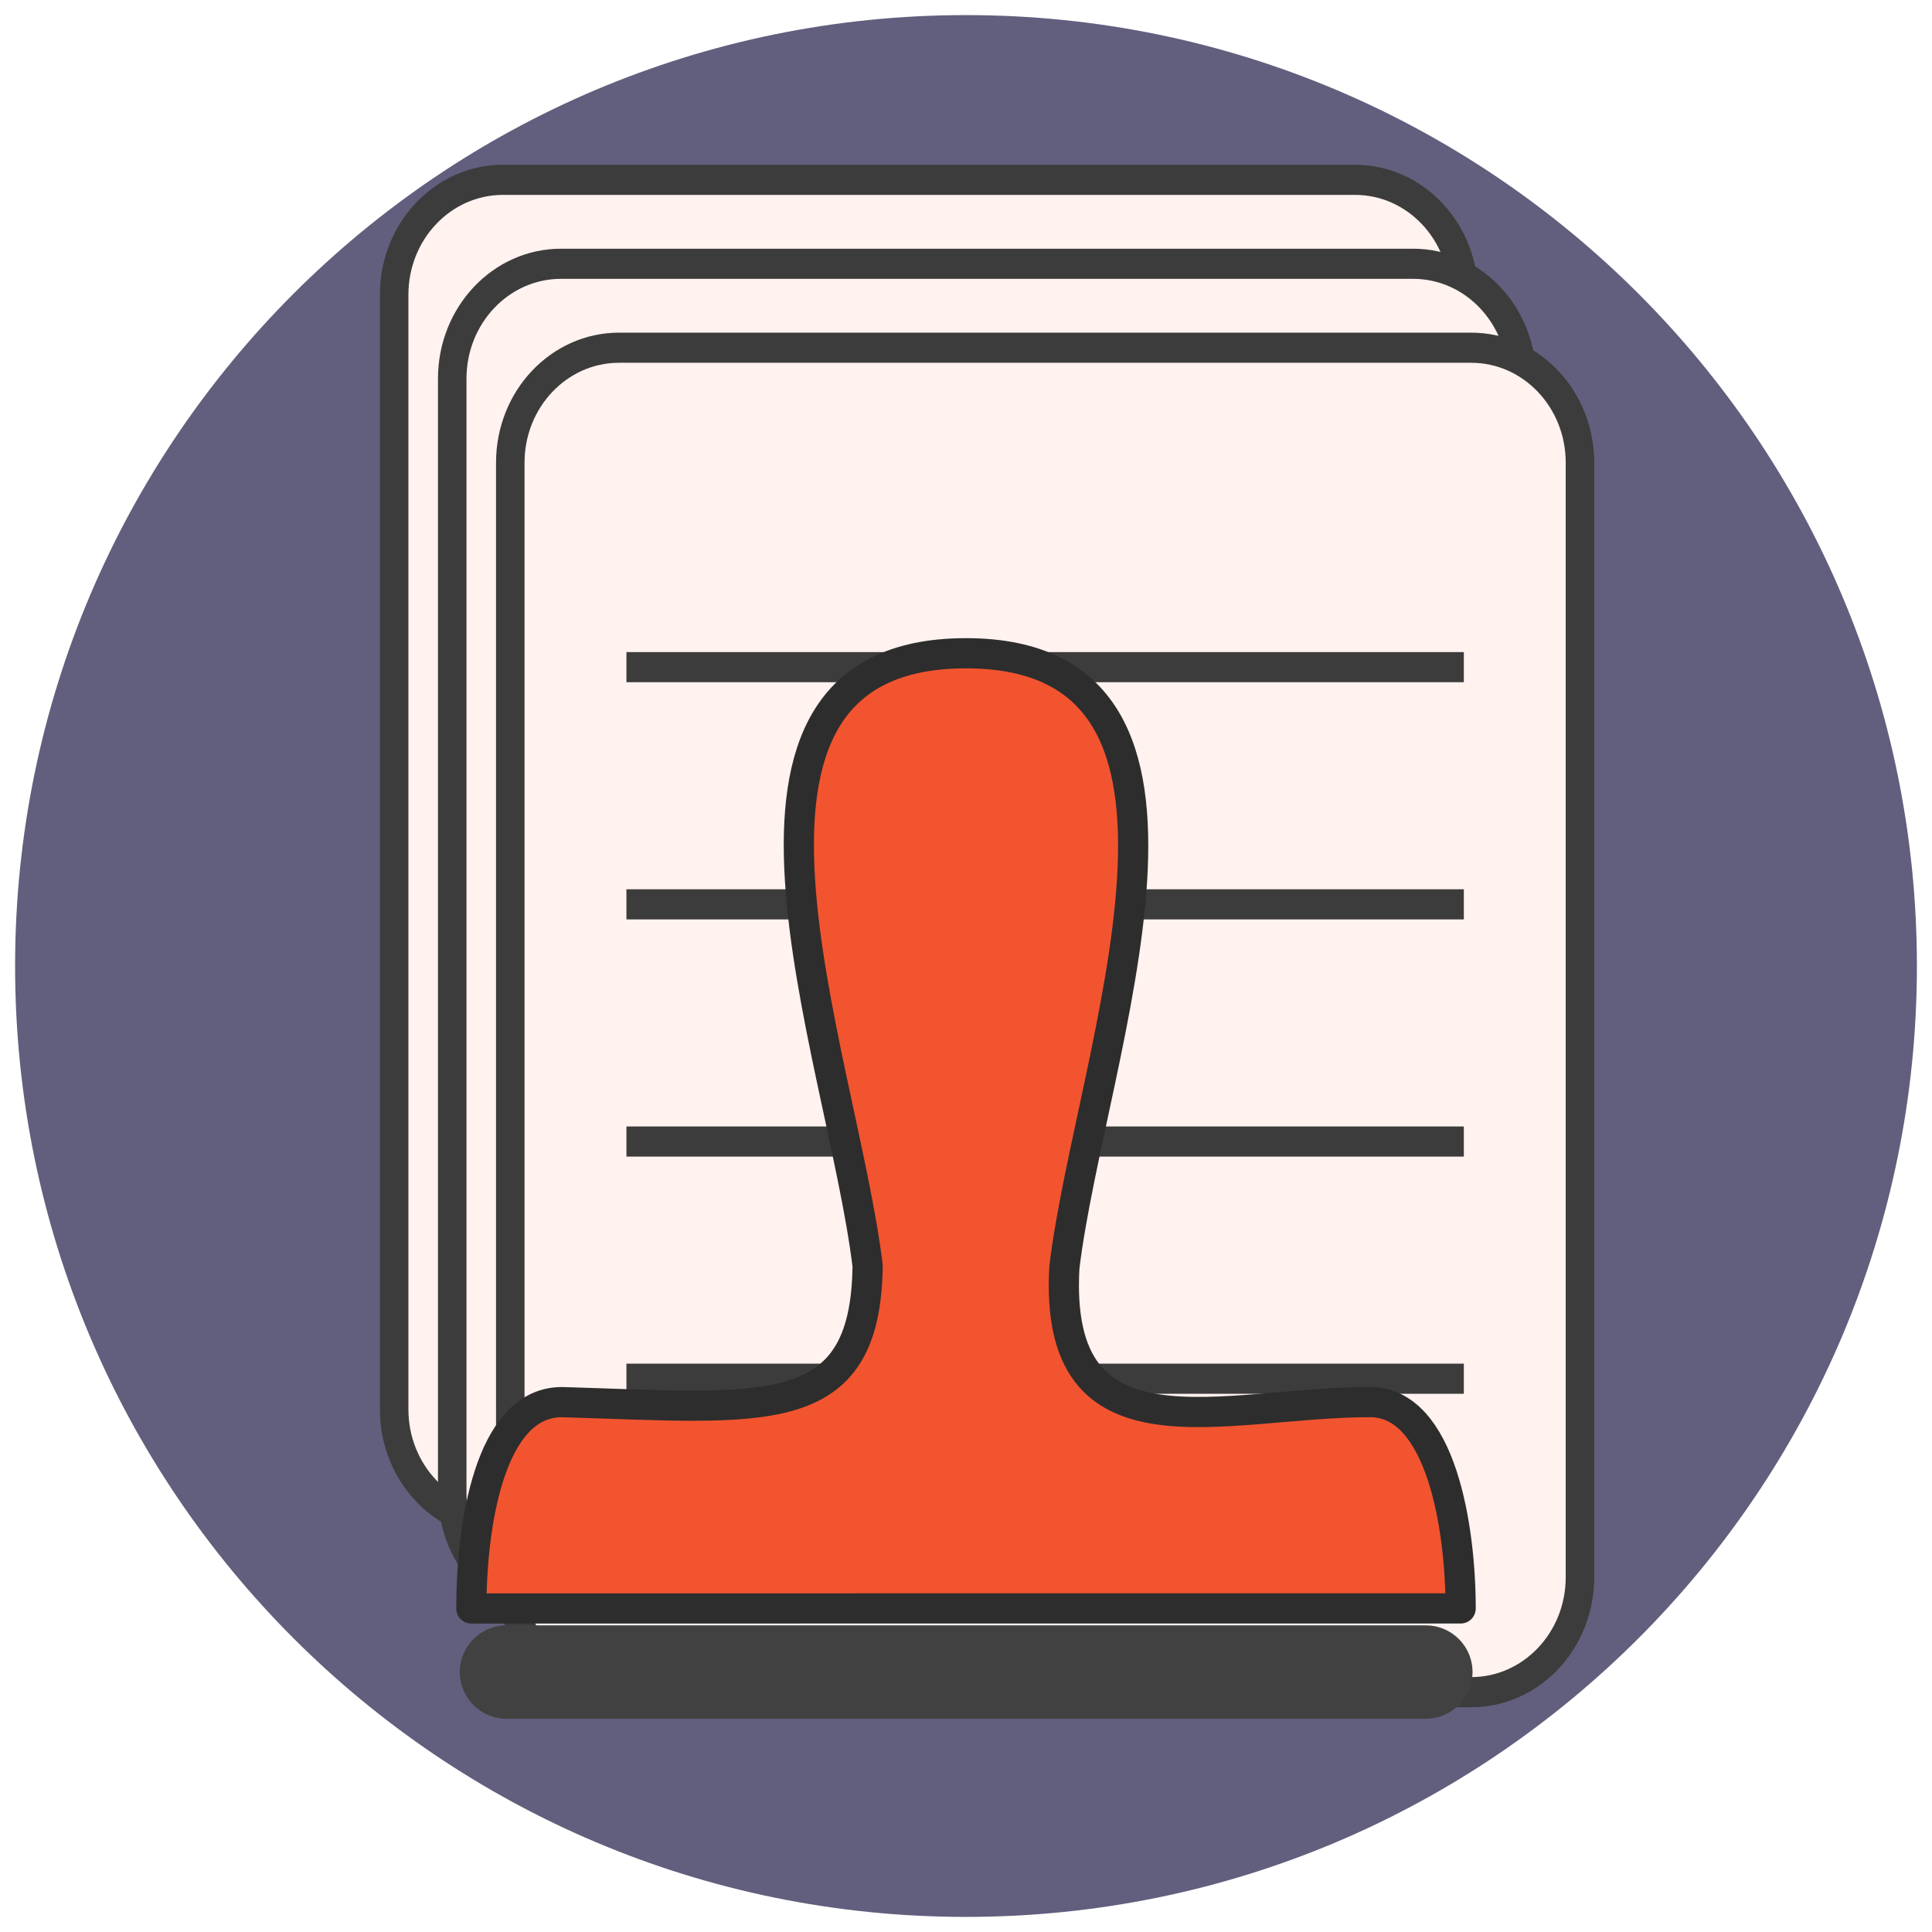
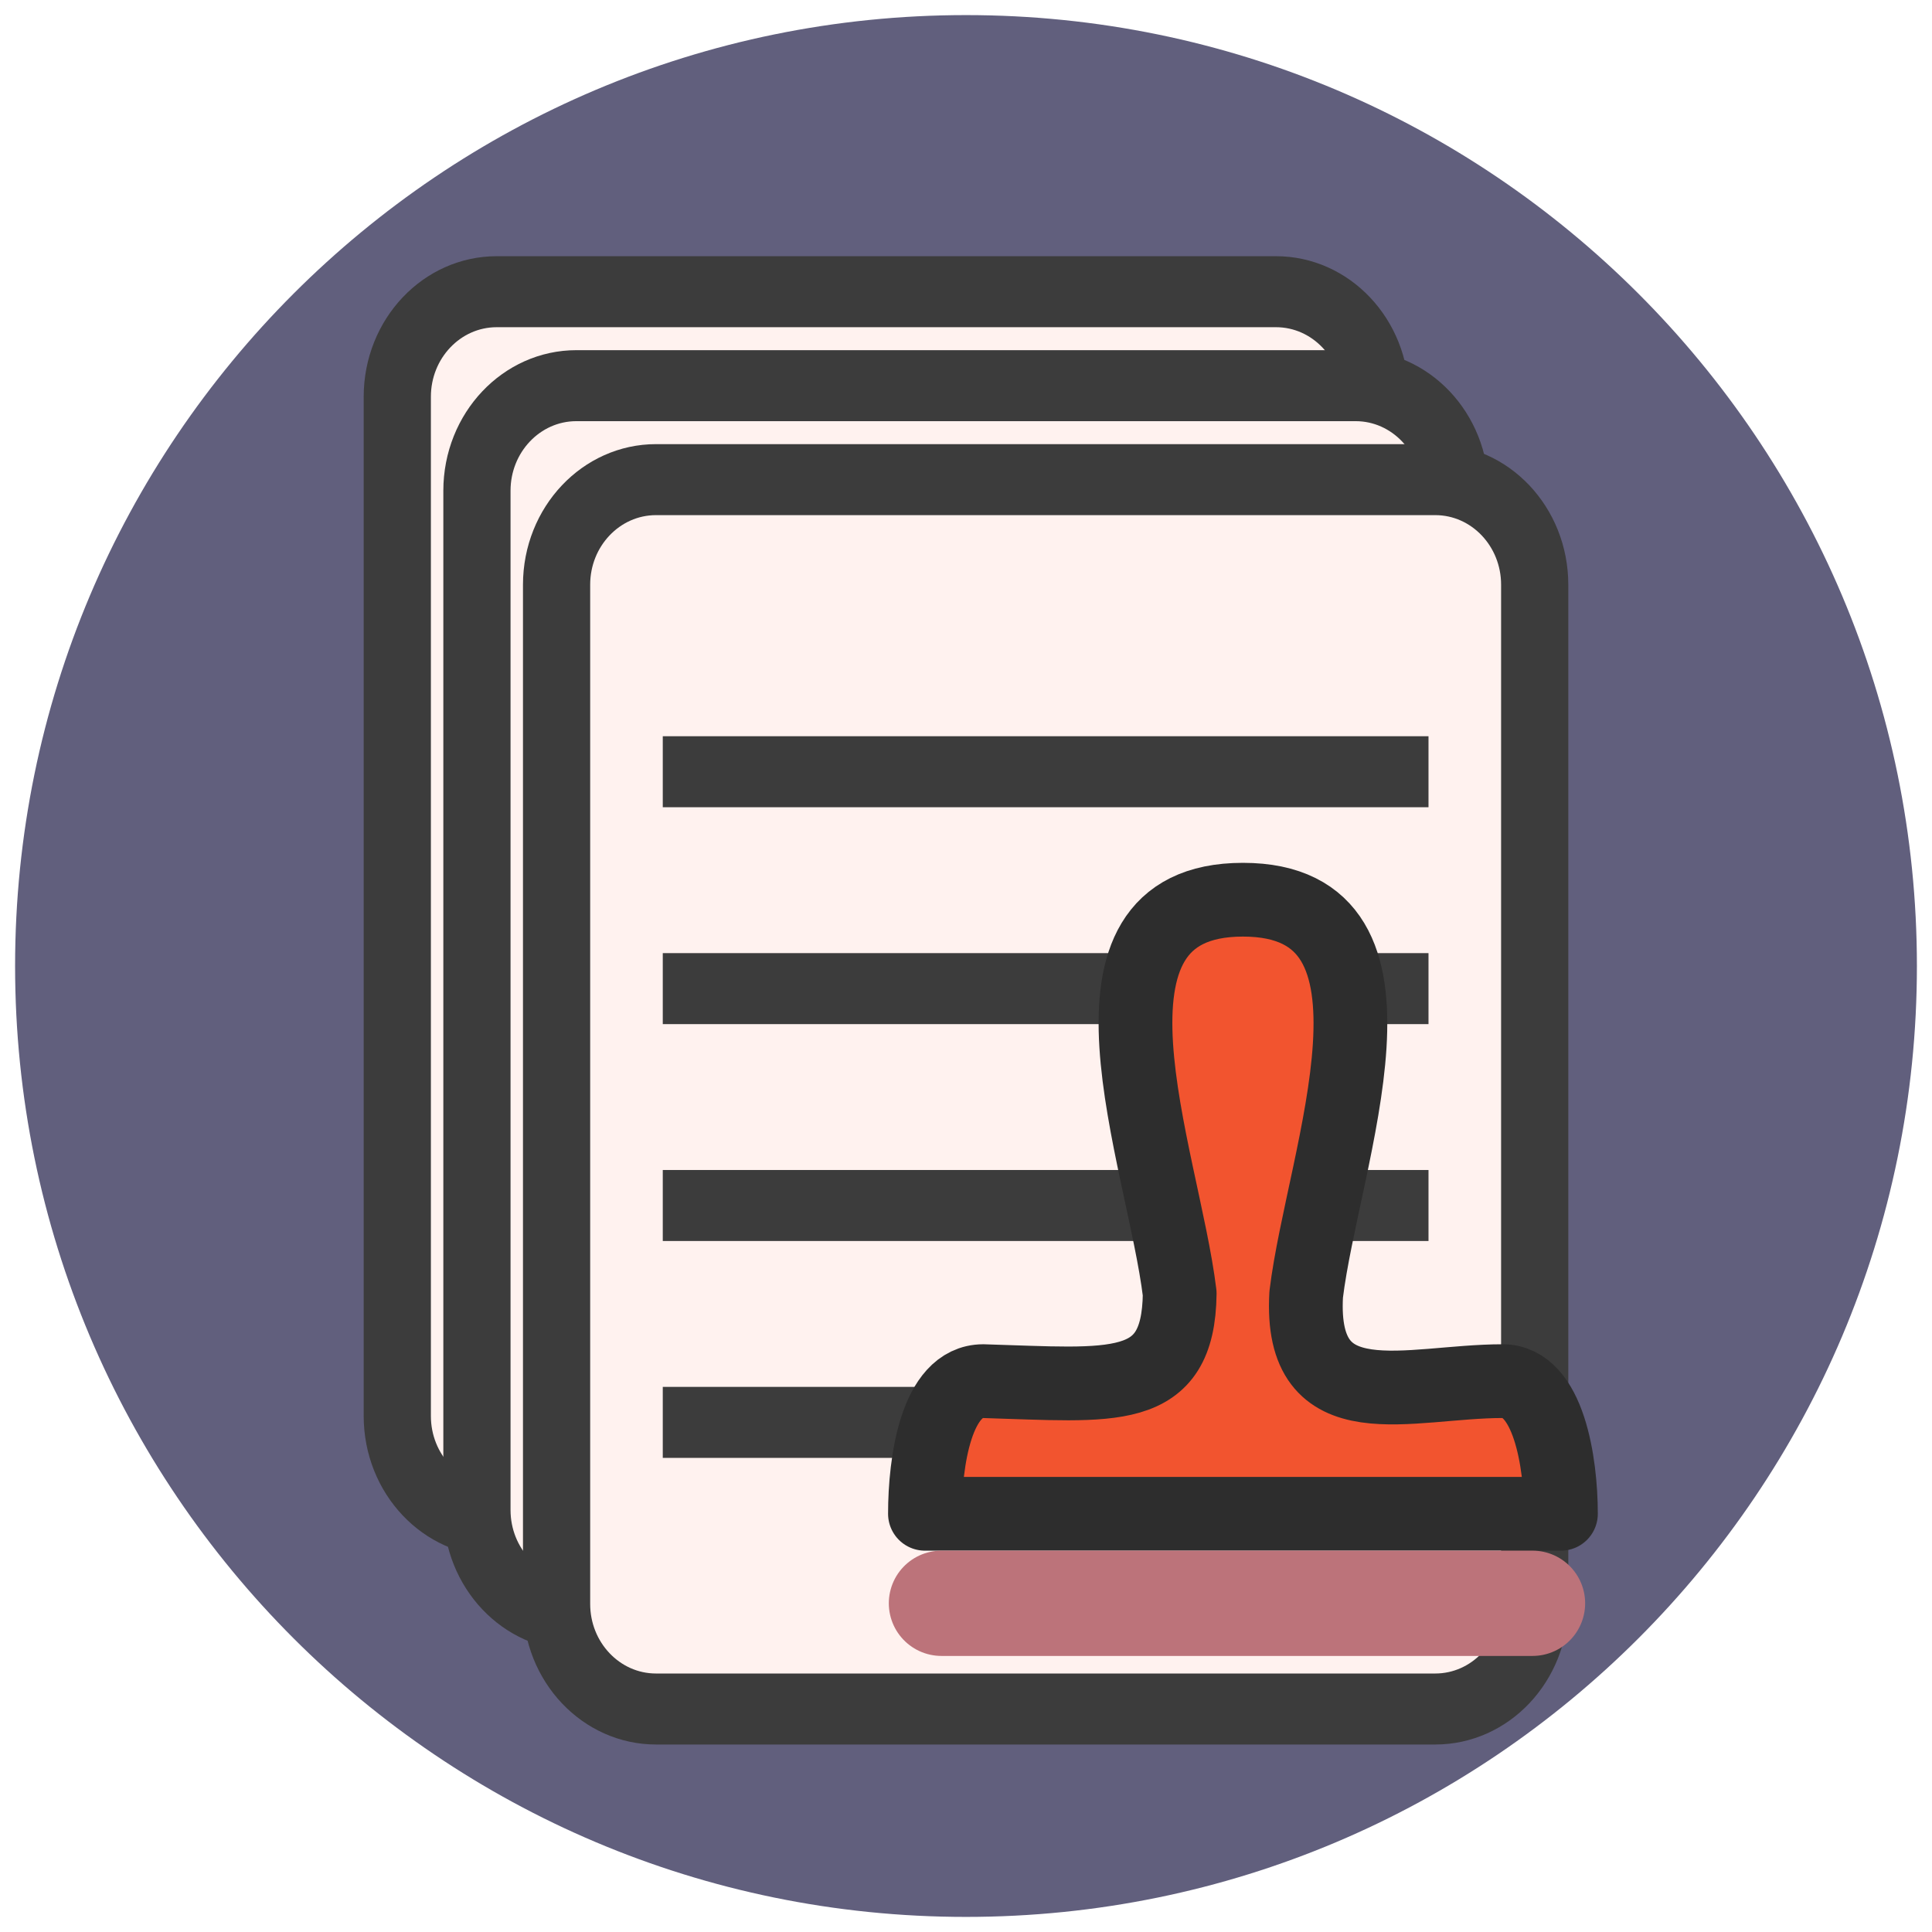
<svg xmlns="http://www.w3.org/2000/svg" viewBox="0 0 64 64" width="64px" height="64px" id="svg2" version="1.1">
  <defs id="defs30" />
  <g id="layer1" style="display:inline">
    <circle style="fill:#615f7d;fill-opacity:1;fill-rule:evenodd;stroke:none;stroke-width:1;stroke-linecap:round;stroke-linejoin:round;stroke-miterlimit:4;stroke-dasharray:none;stroke-opacity:1" id="path6343" cx="32" cy="32" r="31.5" />
  </g>
  <g id="layer3" style="display:inline">
-     <g id="g6431" transform="matrix(0.9443398,0,0,0.9977291,79.76223,8.183221)" style="stroke:#3c3c3c;stroke-opacity:1">
-       <a id="a6428" style="stroke:#3c3c3c;stroke-opacity:1">
-         <rect style="fill:#fff2ef;fill-opacity:1;fill-rule:evenodd;stroke:#3c3c3c;stroke-width:1;stroke-linecap:round;stroke-linejoin:round;stroke-miterlimit:4;stroke-dasharray:none;stroke-opacity:1" id="rect6348" width="37.523" height="44.638" x="-70.637" y="-2.231" ry="3.816" />
-       </a>
-       <path id="path6350" d="m -66.563,8.375 29.375,0" style="fill:#808080;fill-rule:evenodd;stroke:#3c3c3c;stroke-width:1px;stroke-linecap:butt;stroke-linejoin:miter;stroke-opacity:1" />
-       <path id="path6350-6" d="m -66.563,16.25 29.375,0" style="fill:#808080;fill-rule:evenodd;stroke:#3c3c3c;stroke-width:1px;stroke-linecap:butt;stroke-linejoin:miter;stroke-opacity:1" />
-       <path id="path6350-7" d="m -66.563,24.125 29.375,0" style="fill:#808080;fill-rule:evenodd;stroke:#3c3c3c;stroke-width:1px;stroke-linecap:butt;stroke-linejoin:miter;stroke-opacity:1" />
-       <path id="path6350-6-5" d="m -66.563,32 29.375,0" style="fill:#808080;fill-rule:evenodd;stroke:#3c3c3c;stroke-width:1px;stroke-linecap:butt;stroke-linejoin:miter;stroke-opacity:1" />
-     </g>
-     <g id="g6431-6" transform="matrix(0.9443398,0,0,0.9977291,81.68579,10.96382)" style="stroke:#3c3c3c;stroke-opacity:1">
-       <a id="a6428-0" style="stroke:#3c3c3c;stroke-opacity:1">
-         <rect style="fill:#fff2ef;fill-opacity:1;fill-rule:evenodd;stroke:#3c3c3c;stroke-width:1;stroke-linecap:round;stroke-linejoin:round;stroke-miterlimit:4;stroke-dasharray:none;stroke-opacity:1" id="rect6348-6" width="37.523" height="44.638" x="-70.637" y="-2.231" ry="3.816" />
-       </a>
-       <path id="path6350-2" d="m -66.563,8.375 29.375,0" style="fill:#808080;fill-rule:evenodd;stroke:#3c3c3c;stroke-width:1px;stroke-linecap:butt;stroke-linejoin:miter;stroke-opacity:1" />
-       <path id="path6350-6-6" d="m -66.563,16.25 29.375,0" style="fill:#808080;fill-rule:evenodd;stroke:#3c3c3c;stroke-width:1px;stroke-linecap:butt;stroke-linejoin:miter;stroke-opacity:1" />
-       <path id="path6350-7-1" d="m -66.563,24.125 29.375,0" style="fill:#808080;fill-rule:evenodd;stroke:#3c3c3c;stroke-width:1px;stroke-linecap:butt;stroke-linejoin:miter;stroke-opacity:1" />
-       <path id="path6350-6-5-8" d="m -66.563,32 29.375,0" style="fill:#808080;fill-rule:evenodd;stroke:#3c3c3c;stroke-width:1px;stroke-linecap:butt;stroke-linejoin:miter;stroke-opacity:1" />
-     </g>
-     <g id="g6431-7" transform="matrix(0.9443398,0,0,0.9977291,83.60935,13.74443)" style="stroke:#3c3c3c;stroke-opacity:1">
-       <a id="a6428-9" style="stroke:#3c3c3c;stroke-opacity:1">
-         <rect style="fill:#fff2ef;fill-opacity:1;fill-rule:evenodd;stroke:#3c3c3c;stroke-width:1;stroke-linecap:round;stroke-linejoin:round;stroke-miterlimit:4;stroke-dasharray:none;stroke-opacity:1" id="rect6348-2" width="37.523" height="44.638" x="-70.637" y="-2.231" ry="3.816" />
-       </a>
-       <path id="path6350-0" d="m -66.563,8.375 29.375,0" style="fill:#808080;fill-rule:evenodd;stroke:#3c3c3c;stroke-width:1px;stroke-linecap:butt;stroke-linejoin:miter;stroke-opacity:1" />
-       <path id="path6350-6-2" d="m -66.563,16.25 29.375,0" style="fill:#808080;fill-rule:evenodd;stroke:#3c3c3c;stroke-width:1px;stroke-linecap:butt;stroke-linejoin:miter;stroke-opacity:1" />
-       <path id="path6350-7-3" d="m -66.563,24.125 29.375,0" style="fill:#808080;fill-rule:evenodd;stroke:#3c3c3c;stroke-width:1px;stroke-linecap:butt;stroke-linejoin:miter;stroke-opacity:1" />
-       <path id="path6350-6-5-7" d="m -66.563,32 29.375,0" style="fill:#808080;fill-rule:evenodd;stroke:#3c3c3c;stroke-width:1px;stroke-linecap:butt;stroke-linejoin:miter;stroke-opacity:1" />
+     <g id="g4160" transform="translate(68.09677,0.366618)">
+       <g style="stroke:#3c3c3c;stroke-width:2.578;stroke-miterlimit:4;stroke-dasharray:none;stroke-opacity:1" transform="matrix(0.8635074,0,0,0.9123268,6.059489,11.33174)" id="g6431">
+         <a style="stroke:#3c3c3c;stroke-width:2.578;stroke-miterlimit:4;stroke-dasharray:none;stroke-opacity:1" id="a6428">
+           <rect ry="3.816" y="-2.231" x="-70.637" height="44.638" width="37.523" id="rect6348" style="fill:#fff2ef;fill-opacity:1;fill-rule:evenodd;stroke:#3c3c3c;stroke-width:2.578;stroke-linecap:round;stroke-linejoin:round;stroke-miterlimit:4;stroke-dasharray:none;stroke-opacity:1" />
+         </a>
+         <path style="fill:#808080;fill-rule:evenodd;stroke:#3c3c3c;stroke-width:2.578;stroke-linecap:butt;stroke-linejoin:miter;stroke-miterlimit:4;stroke-dasharray:none;stroke-opacity:1" d="m -66.563,8.375 29.375,0" id="path6350" />
+         <path style="fill:#808080;fill-rule:evenodd;stroke:#3c3c3c;stroke-width:2.578;stroke-linecap:butt;stroke-linejoin:miter;stroke-miterlimit:4;stroke-dasharray:none;stroke-opacity:1" d="m -66.563,16.25 29.375,0" id="path6350-6" />
+         <path style="fill:#808080;fill-rule:evenodd;stroke:#3c3c3c;stroke-width:2.578;stroke-linecap:butt;stroke-linejoin:miter;stroke-miterlimit:4;stroke-dasharray:none;stroke-opacity:1" d="m -66.563,24.125 29.375,0" id="path6350-7" />
+         <path style="fill:#808080;fill-rule:evenodd;stroke:#3c3c3c;stroke-width:2.578;stroke-linecap:butt;stroke-linejoin:miter;stroke-miterlimit:4;stroke-dasharray:none;stroke-opacity:1" d="m -66.563,32 29.375,0" id="path6350-6-5" />
+       </g>
+       <g style="stroke:#3c3c3c;stroke-width:2.578;stroke-miterlimit:4;stroke-dasharray:none;stroke-opacity:1" transform="matrix(0.8635074,0,0,0.9123268,8.697854,14.44453)" id="g6431-6">
+         <a style="stroke:#3c3c3c;stroke-width:2.578;stroke-miterlimit:4;stroke-dasharray:none;stroke-opacity:1" id="a6428-0">
+           <rect ry="3.816" y="-2.231" x="-70.637" height="44.638" width="37.523" id="rect6348-6" style="fill:#fff2ef;fill-opacity:1;fill-rule:evenodd;stroke:#3c3c3c;stroke-width:2.578;stroke-linecap:round;stroke-linejoin:round;stroke-miterlimit:4;stroke-dasharray:none;stroke-opacity:1" />
+         </a>
+         <path style="fill:#808080;fill-rule:evenodd;stroke:#3c3c3c;stroke-width:2.578;stroke-linecap:butt;stroke-linejoin:miter;stroke-miterlimit:4;stroke-dasharray:none;stroke-opacity:1" d="m -66.563,8.375 29.375,0" id="path6350-2" />
+         <path style="fill:#808080;fill-rule:evenodd;stroke:#3c3c3c;stroke-width:2.578;stroke-linecap:butt;stroke-linejoin:miter;stroke-miterlimit:4;stroke-dasharray:none;stroke-opacity:1" d="m -66.563,16.25 29.375,0" id="path6350-6-6" />
+         <path style="fill:#808080;fill-rule:evenodd;stroke:#3c3c3c;stroke-width:2.578;stroke-linecap:butt;stroke-linejoin:miter;stroke-miterlimit:4;stroke-dasharray:none;stroke-opacity:1" d="m -66.563,24.125 29.375,0" id="path6350-7-1" />
+         <path style="fill:#808080;fill-rule:evenodd;stroke:#3c3c3c;stroke-width:2.578;stroke-linecap:butt;stroke-linejoin:miter;stroke-miterlimit:4;stroke-dasharray:none;stroke-opacity:1" d="m -66.563,32 29.375,0" id="path6350-6-5-8" />
+       </g>
+       <g style="stroke:#3c3c3c;stroke-width:2.578;stroke-miterlimit:4;stroke-dasharray:none;stroke-opacity:1" transform="matrix(0.8635074,0,0,0.9123268,11.33622,17.55733)" id="g6431-7">
+         <a style="stroke:#3c3c3c;stroke-width:2.578;stroke-miterlimit:4;stroke-dasharray:none;stroke-opacity:1" id="a6428-9">
+           <rect ry="3.816" y="-2.231" x="-70.637" height="44.638" width="37.523" id="rect6348-2" style="fill:#fff2ef;fill-opacity:1;fill-rule:evenodd;stroke:#3c3c3c;stroke-width:2.578;stroke-linecap:round;stroke-linejoin:round;stroke-miterlimit:4;stroke-dasharray:none;stroke-opacity:1" />
+         </a>
+         <path style="fill:#808080;fill-rule:evenodd;stroke:#3c3c3c;stroke-width:2.578;stroke-linecap:butt;stroke-linejoin:miter;stroke-miterlimit:4;stroke-dasharray:none;stroke-opacity:1" d="m -66.563,8.375 29.375,0" id="path6350-0" />
+         <path style="fill:#808080;fill-rule:evenodd;stroke:#3c3c3c;stroke-width:2.578;stroke-linecap:butt;stroke-linejoin:miter;stroke-miterlimit:4;stroke-dasharray:none;stroke-opacity:1" d="m -66.563,16.25 29.375,0" id="path6350-6-2" />
+         <path style="fill:#808080;fill-rule:evenodd;stroke:#3c3c3c;stroke-width:2.578;stroke-linecap:butt;stroke-linejoin:miter;stroke-miterlimit:4;stroke-dasharray:none;stroke-opacity:1" d="m -66.563,24.125 29.375,0" id="path6350-7-3" />
+         <path style="fill:#808080;fill-rule:evenodd;stroke:#3c3c3c;stroke-width:2.578;stroke-linecap:butt;stroke-linejoin:miter;stroke-miterlimit:4;stroke-dasharray:none;stroke-opacity:1" d="m -66.563,32 29.375,0" id="path6350-6-5-7" />
+       </g>
    </g>
  </g>
  <g id="layer2" style="display:inline">
-     <path style="fill:#f2542f;fill-opacity:1;fill-rule:evenodd;stroke:#2d2d2d;stroke-width:1;stroke-linecap:round;stroke-linejoin:round;stroke-miterlimit:4;stroke-dasharray:none;stroke-opacity:1" d="m 15.614,53.282 c 0,-2.652 0.571,-6.835 3.001,-6.835 6.681,0.193 10.065,0.761 10.126,-4.516 -0.854,-7.052 -6.208,-20.291 3.259,-20.291 9.468,0 4.113,13.288 3.259,20.34 -0.373,6.599 5.248,4.466 10.126,4.466 2.362,0 3.001,4.183 3.001,6.835 l -16.386,0 z" id="path4162-3" />
-     <path style="fill:#ff0000;fill-rule:evenodd;stroke:#414141;stroke-width:3.093;stroke-linecap:round;stroke-linejoin:miter;stroke-miterlimit:4;stroke-dasharray:none;stroke-opacity:1" d="m 47.233,55.389 -30.455,0" id="path4181" />
+     <path style="fill:#f2542f;fill-opacity:1;fill-rule:evenodd;stroke:#2d2d2d;stroke-width:2.443;stroke-linecap:round;stroke-linejoin:round;stroke-miterlimit:4;stroke-dasharray:none;stroke-opacity:1" d="m 30.64,50.146 c 0,-1.705 0.367,-4.394 1.929,-4.394 4.295,0.124 6.471,0.489 6.51,-2.903 -0.549,-4.534 -3.991,-13.045 2.095,-13.045 6.087,0 2.644,8.543 2.095,13.077 -0.24,4.243 3.374,2.871 6.51,2.871 1.518,0 1.929,2.689 1.929,4.394 l -10.535,0 z" id="path4162-3" />
+     <path style="fill:#ff0000;fill-rule:evenodd;stroke:#bc737a;stroke-width:3.488;stroke-linecap:round;stroke-linejoin:miter;stroke-miterlimit:4;stroke-dasharray:none;stroke-opacity:1" d="m 50.766,53.111 -19.579,0" id="path4181" />
  </g>
</svg>
